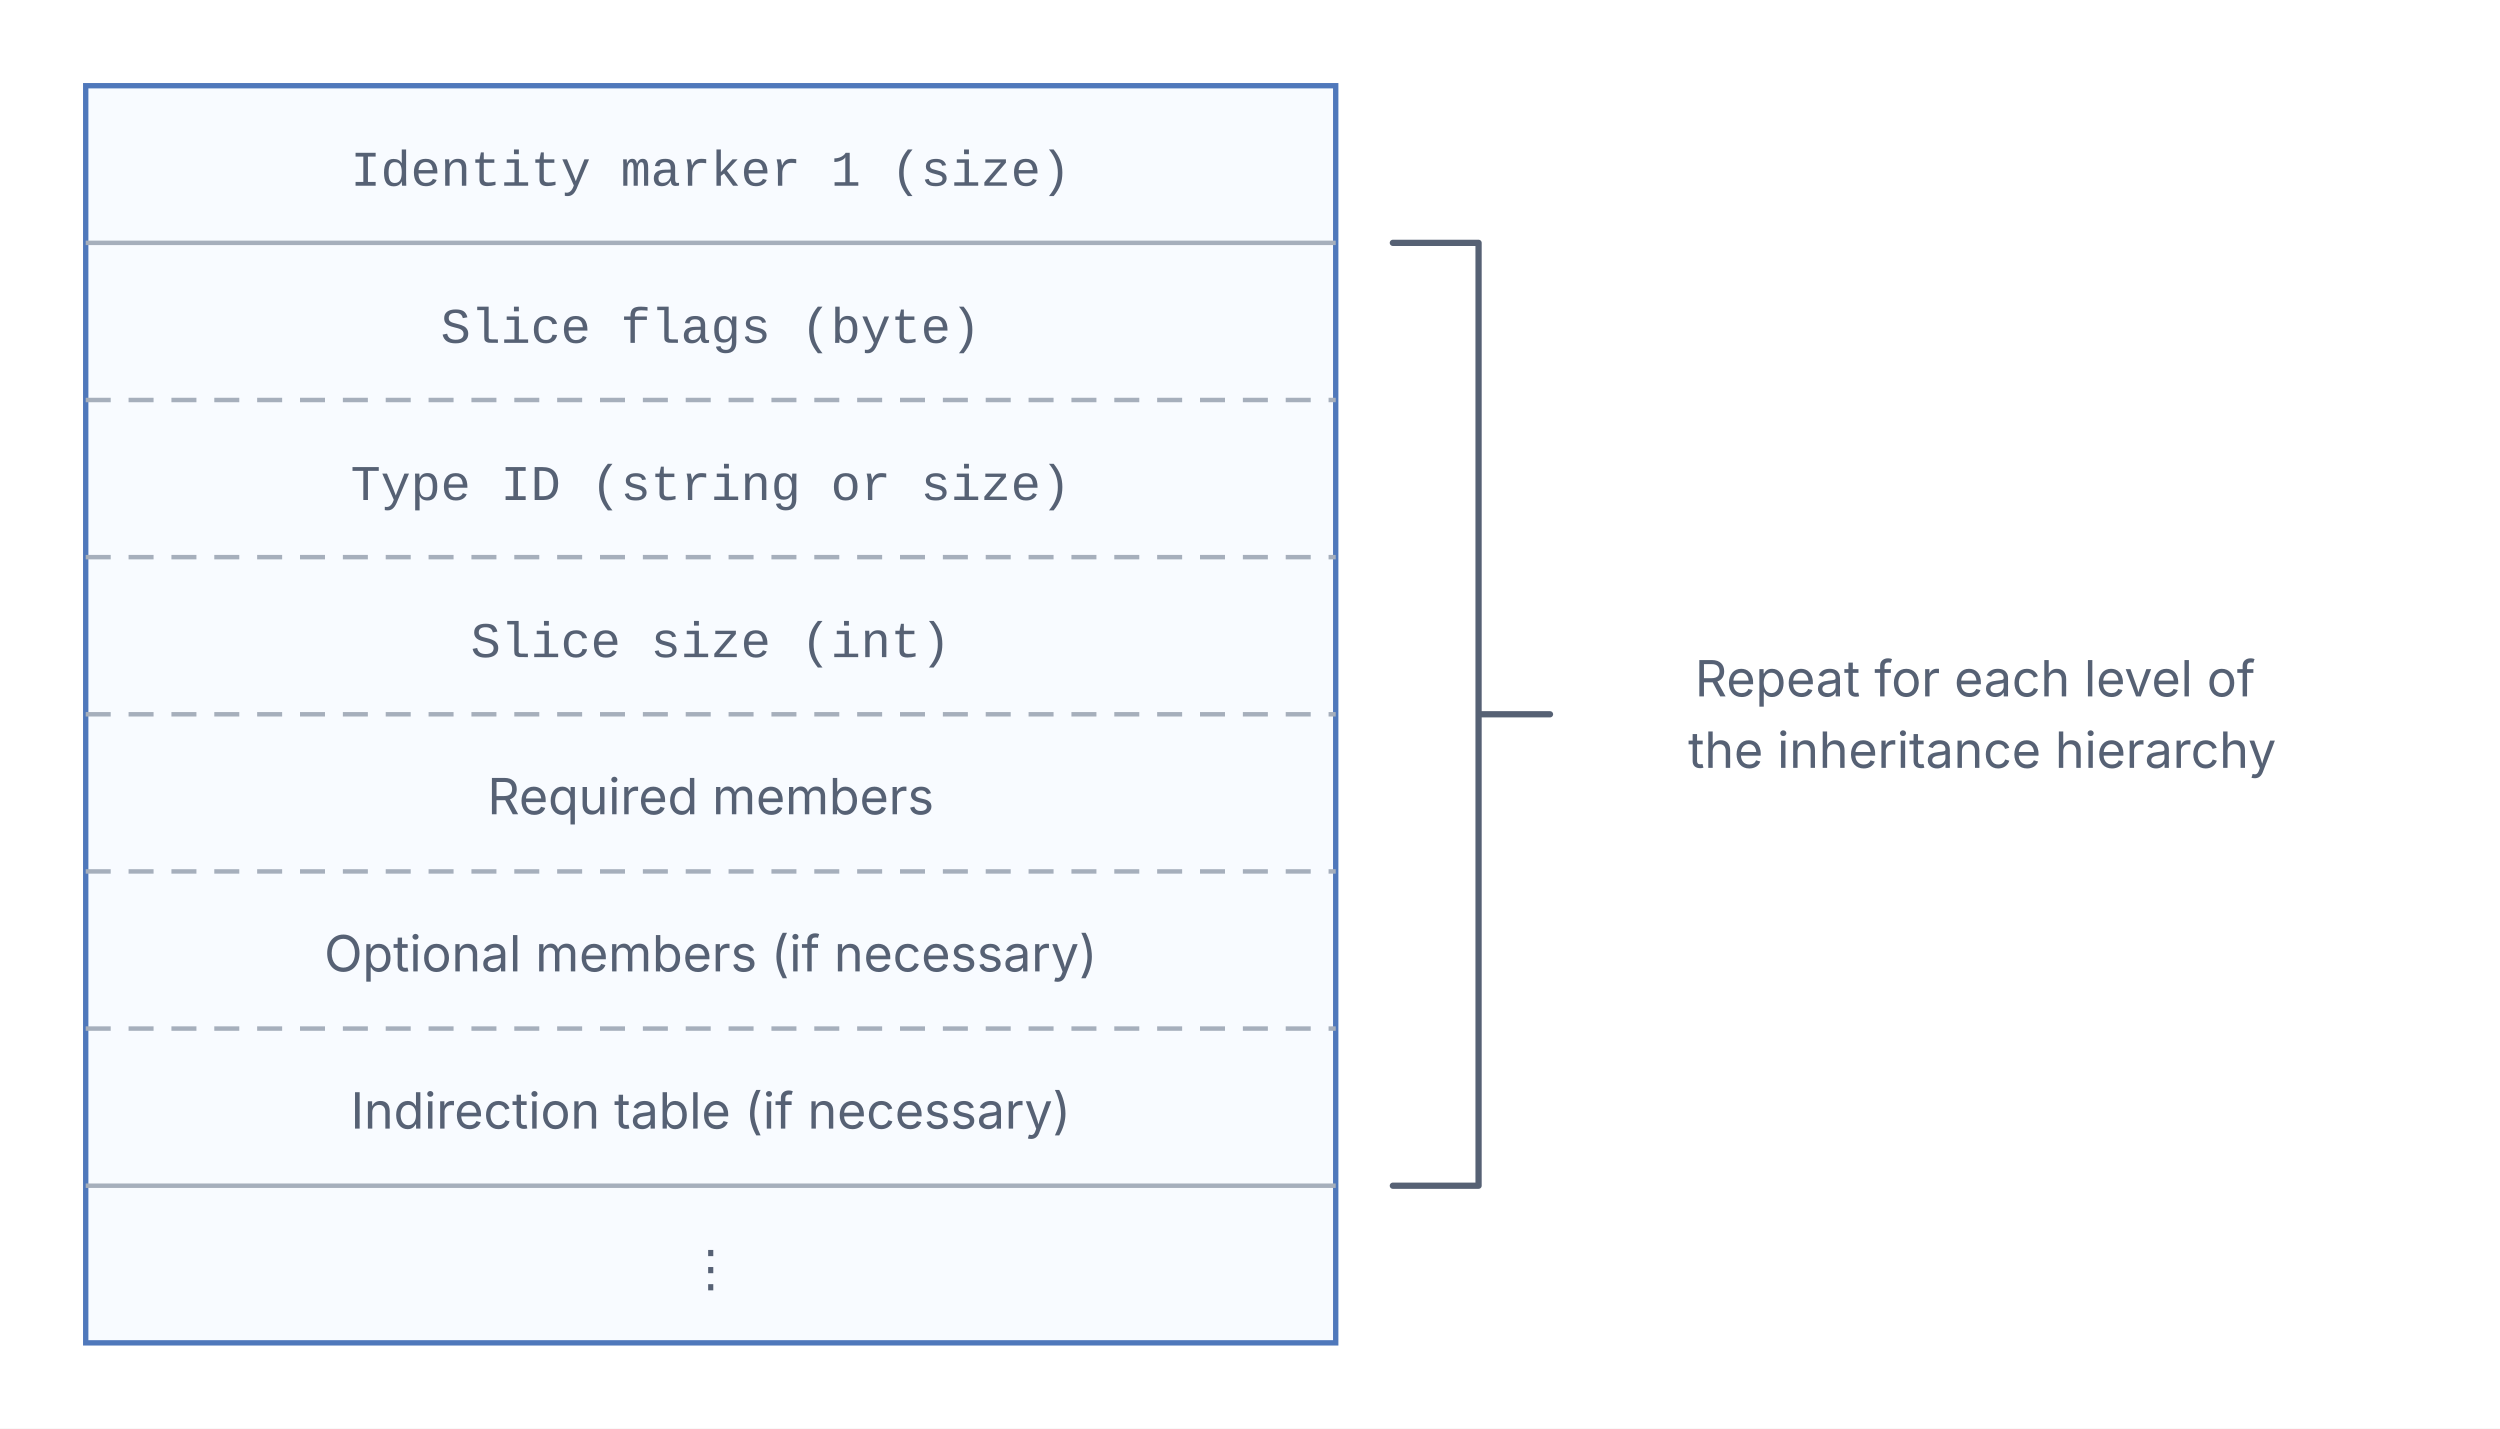
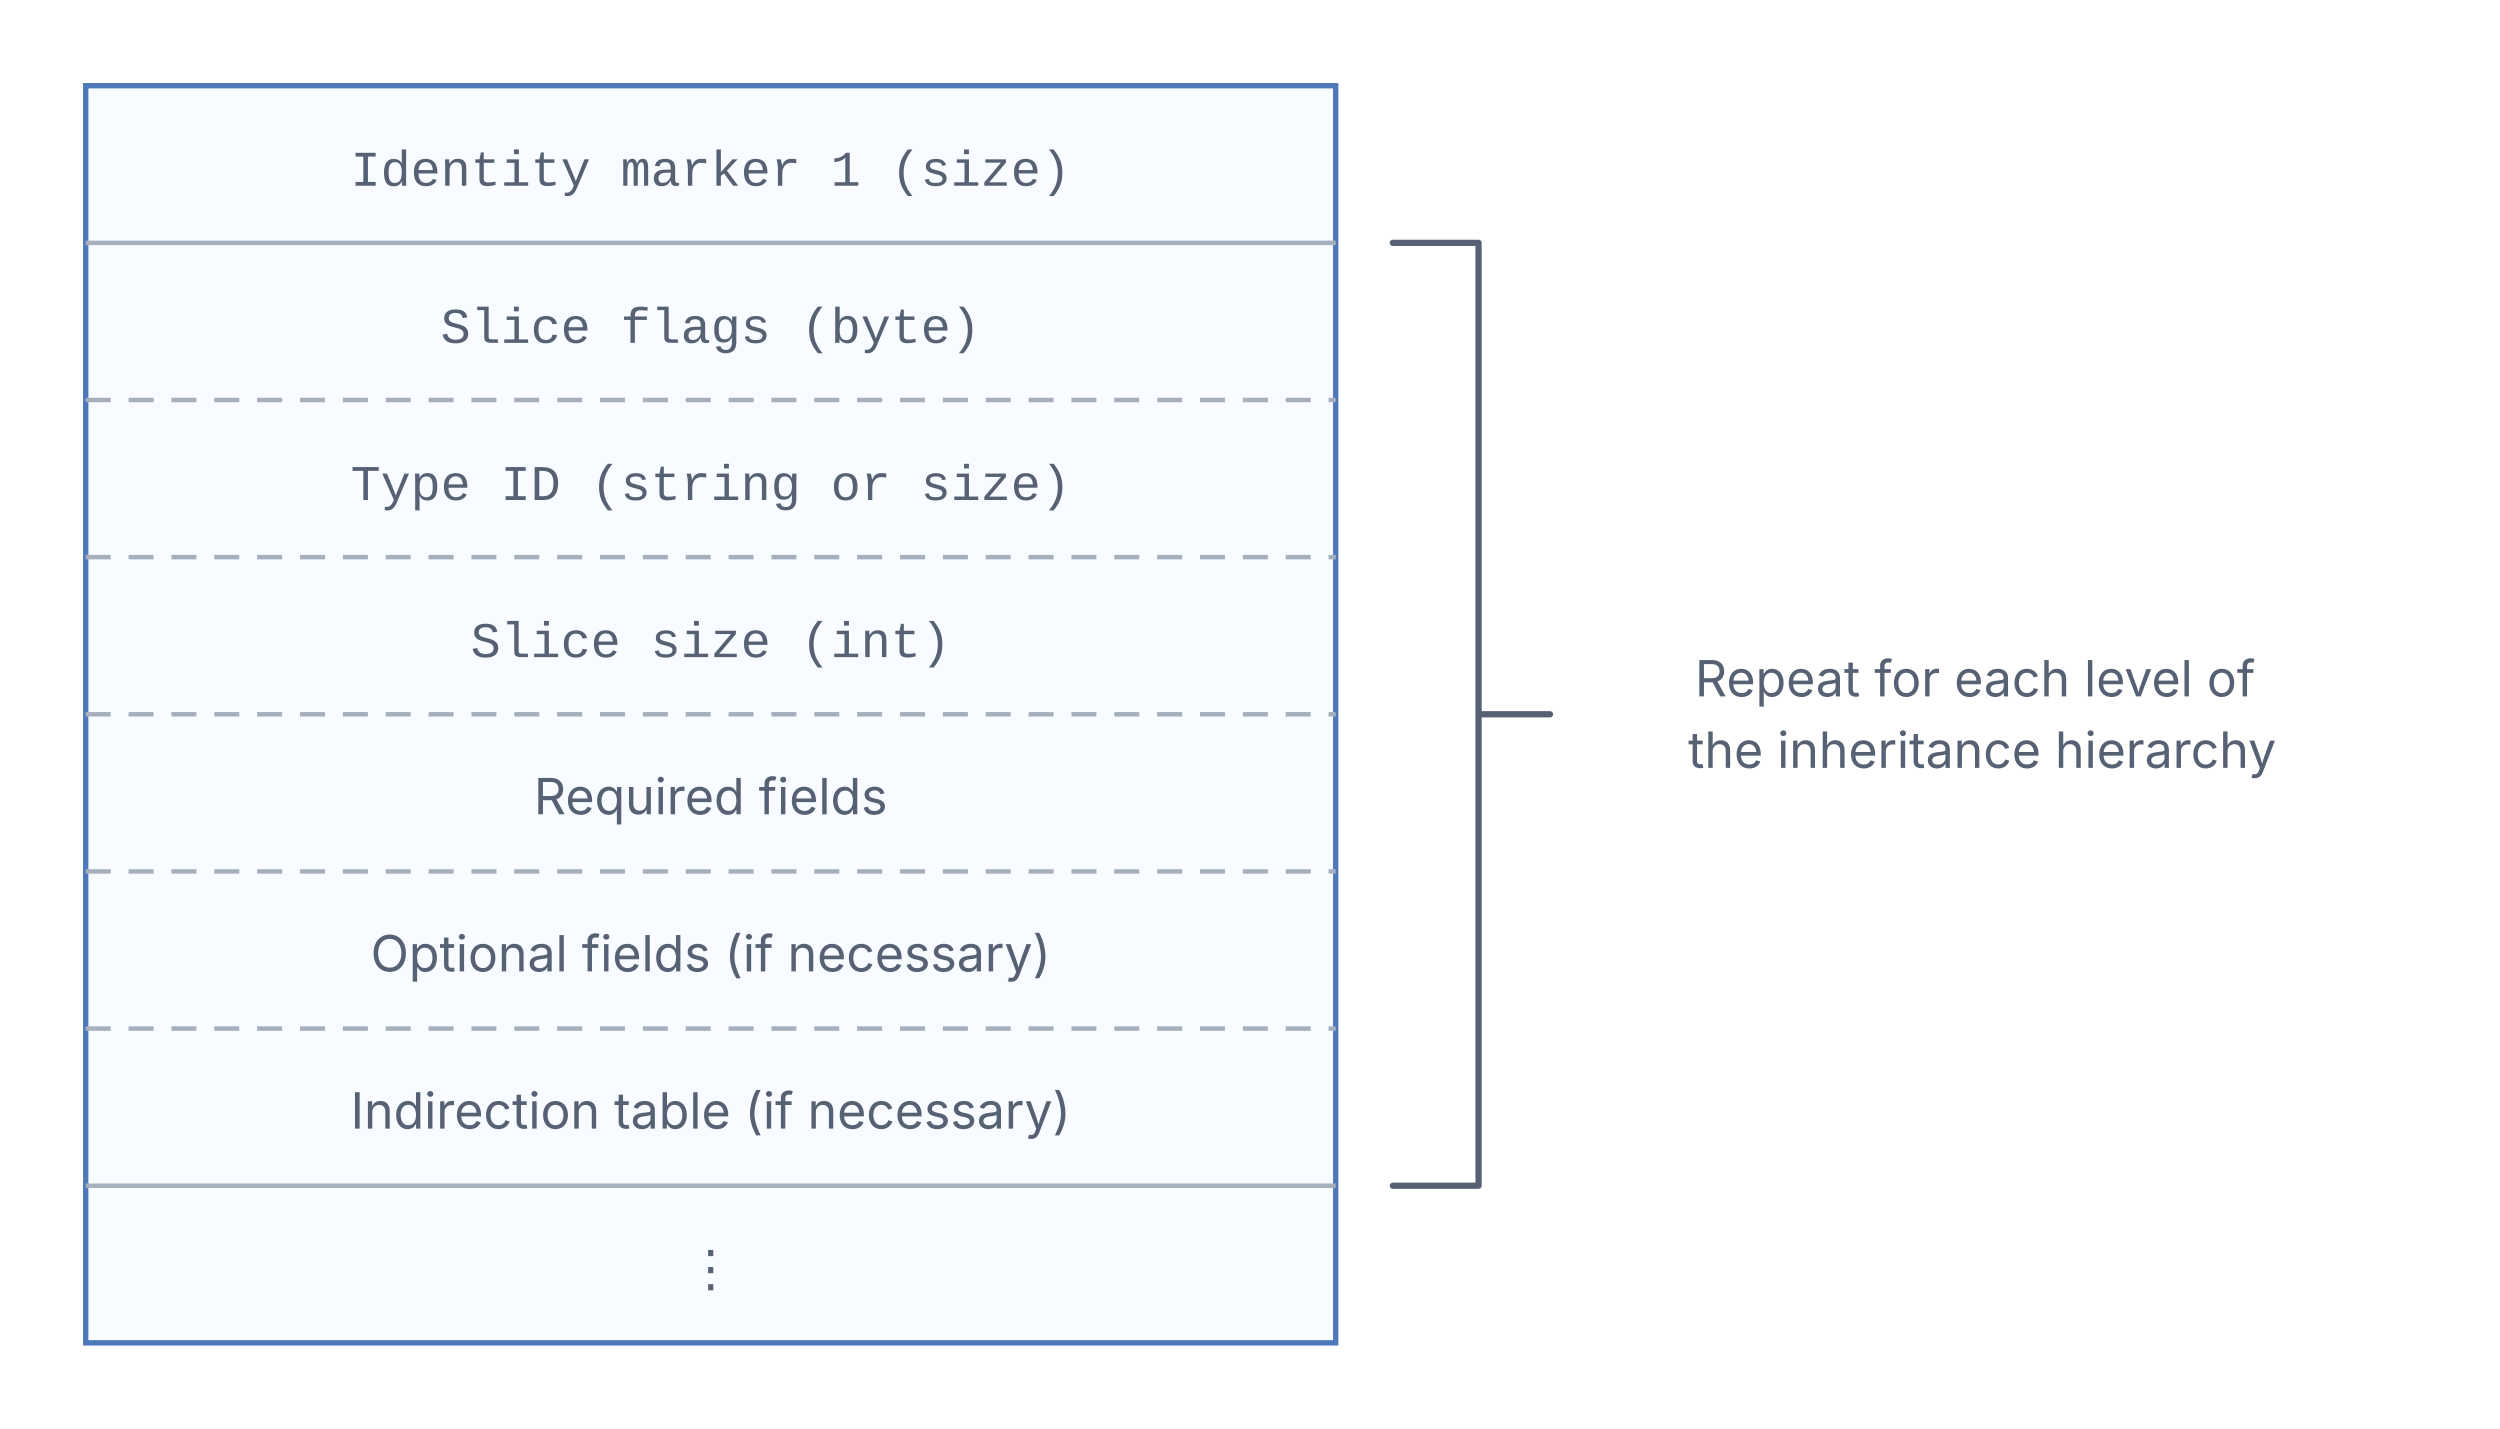
<svg xmlns="http://www.w3.org/2000/svg" width="700" height="400" viewBox="0 0 700 400" role="img" aria-labelledby="title description">
  <style>
    text {
      fill: #182235;
      font-family: Inter, ui-sans-serif, system-ui, -apple-system, BlinkMacSystemFont, "Segoe UI", sans-serif;
    }
    .annotation {
      fill: #566174;
      font-size: 14px;
      text-anchor: middle;
    }
    .code {
      font-family: ui-monospace, SFMono-Regular, Menlo, Monaco, Consolas, "Liberation Mono", monospace;
    }
    .api {
      fill: #f8fbff;
      stroke: #4f78bb;
      stroke-width: 1.5;
    }
    .boundary {
      fill: #fbfcfe;
      stroke: #cbd3de;
      stroke-width: 1.5;
      stroke-dasharray: 7 5;
    }
    .connector {
      fill: none;
      stroke: #566174;
      stroke-width: 1.75;
      stroke-linecap: round;
      stroke-linejoin: round;
    }
    .divider {
      fill: none;
      stroke: #a6afbc;
      stroke-width: 1.25;
    }
  </style>
  <rect width="700" height="400" fill="#ffffff" />
  <g id="boundaries" aria-hidden="true">
  </g>
  <g id="connectors" aria-hidden="true">
  </g>
  <g id="components" aria-hidden="true">
    <rect class="api" x="24" y="24" width="350" height="352" rx="0" vector-effect="non-scaling-stroke" />
    <path class="divider" d="M 24 68 H 374" vector-effect="non-scaling-stroke" />
    <path class="divider boundary" d="M 24 112 H 374" vector-effect="non-scaling-stroke" />
    <path class="divider boundary" d="M 24 156 H 374" vector-effect="non-scaling-stroke" />
    <path class="divider boundary" d="M 24 200 H 374" vector-effect="non-scaling-stroke" />
    <path class="divider boundary" d="M 24 244 H 374" vector-effect="non-scaling-stroke" />
    <path class="divider boundary" d="M 24 288 H 374" vector-effect="non-scaling-stroke" />
    <path class="divider" d="M 24 332 H 374" vector-effect="non-scaling-stroke" />
    <path class="connector" d="M 390 68 H 414 V 332 H 390 M 414 200.0 H 434" vector-effect="non-scaling-stroke" />
  </g>
  <g id="labels">
    <text class="annotation code" x="199" y="52">Identity marker 1 (size)</text>
    <text class="annotation code" x="199" y="96">Slice flags (byte)</text>
    <text class="annotation code" x="199" y="140">Type ID (string or size)</text>
    <text class="annotation code" x="199" y="184">Slice size (int)</text>
-     <text class="annotation" x="199" y="228">Required members</text>
-     <text class="annotation" x="199" y="272">Optional members (if necessary)</text>
+     <text class="annotation" x="199" y="228">Required fields</text>
+     <text class="annotation" x="199" y="272">Optional fields (if necessary)</text>
    <text class="annotation" x="199" y="316">Indirection table (if necessary)</text>
    <text class="annotation" x="199" y="360">⋮</text>
    <text class="annotation" x="555" y="195.0">
      <tspan x="555" dy="0">Repeat for each level of</tspan>
      <tspan x="555" dy="20">the inheritance hierarchy</tspan>
    </text>
  </g>
</svg>
